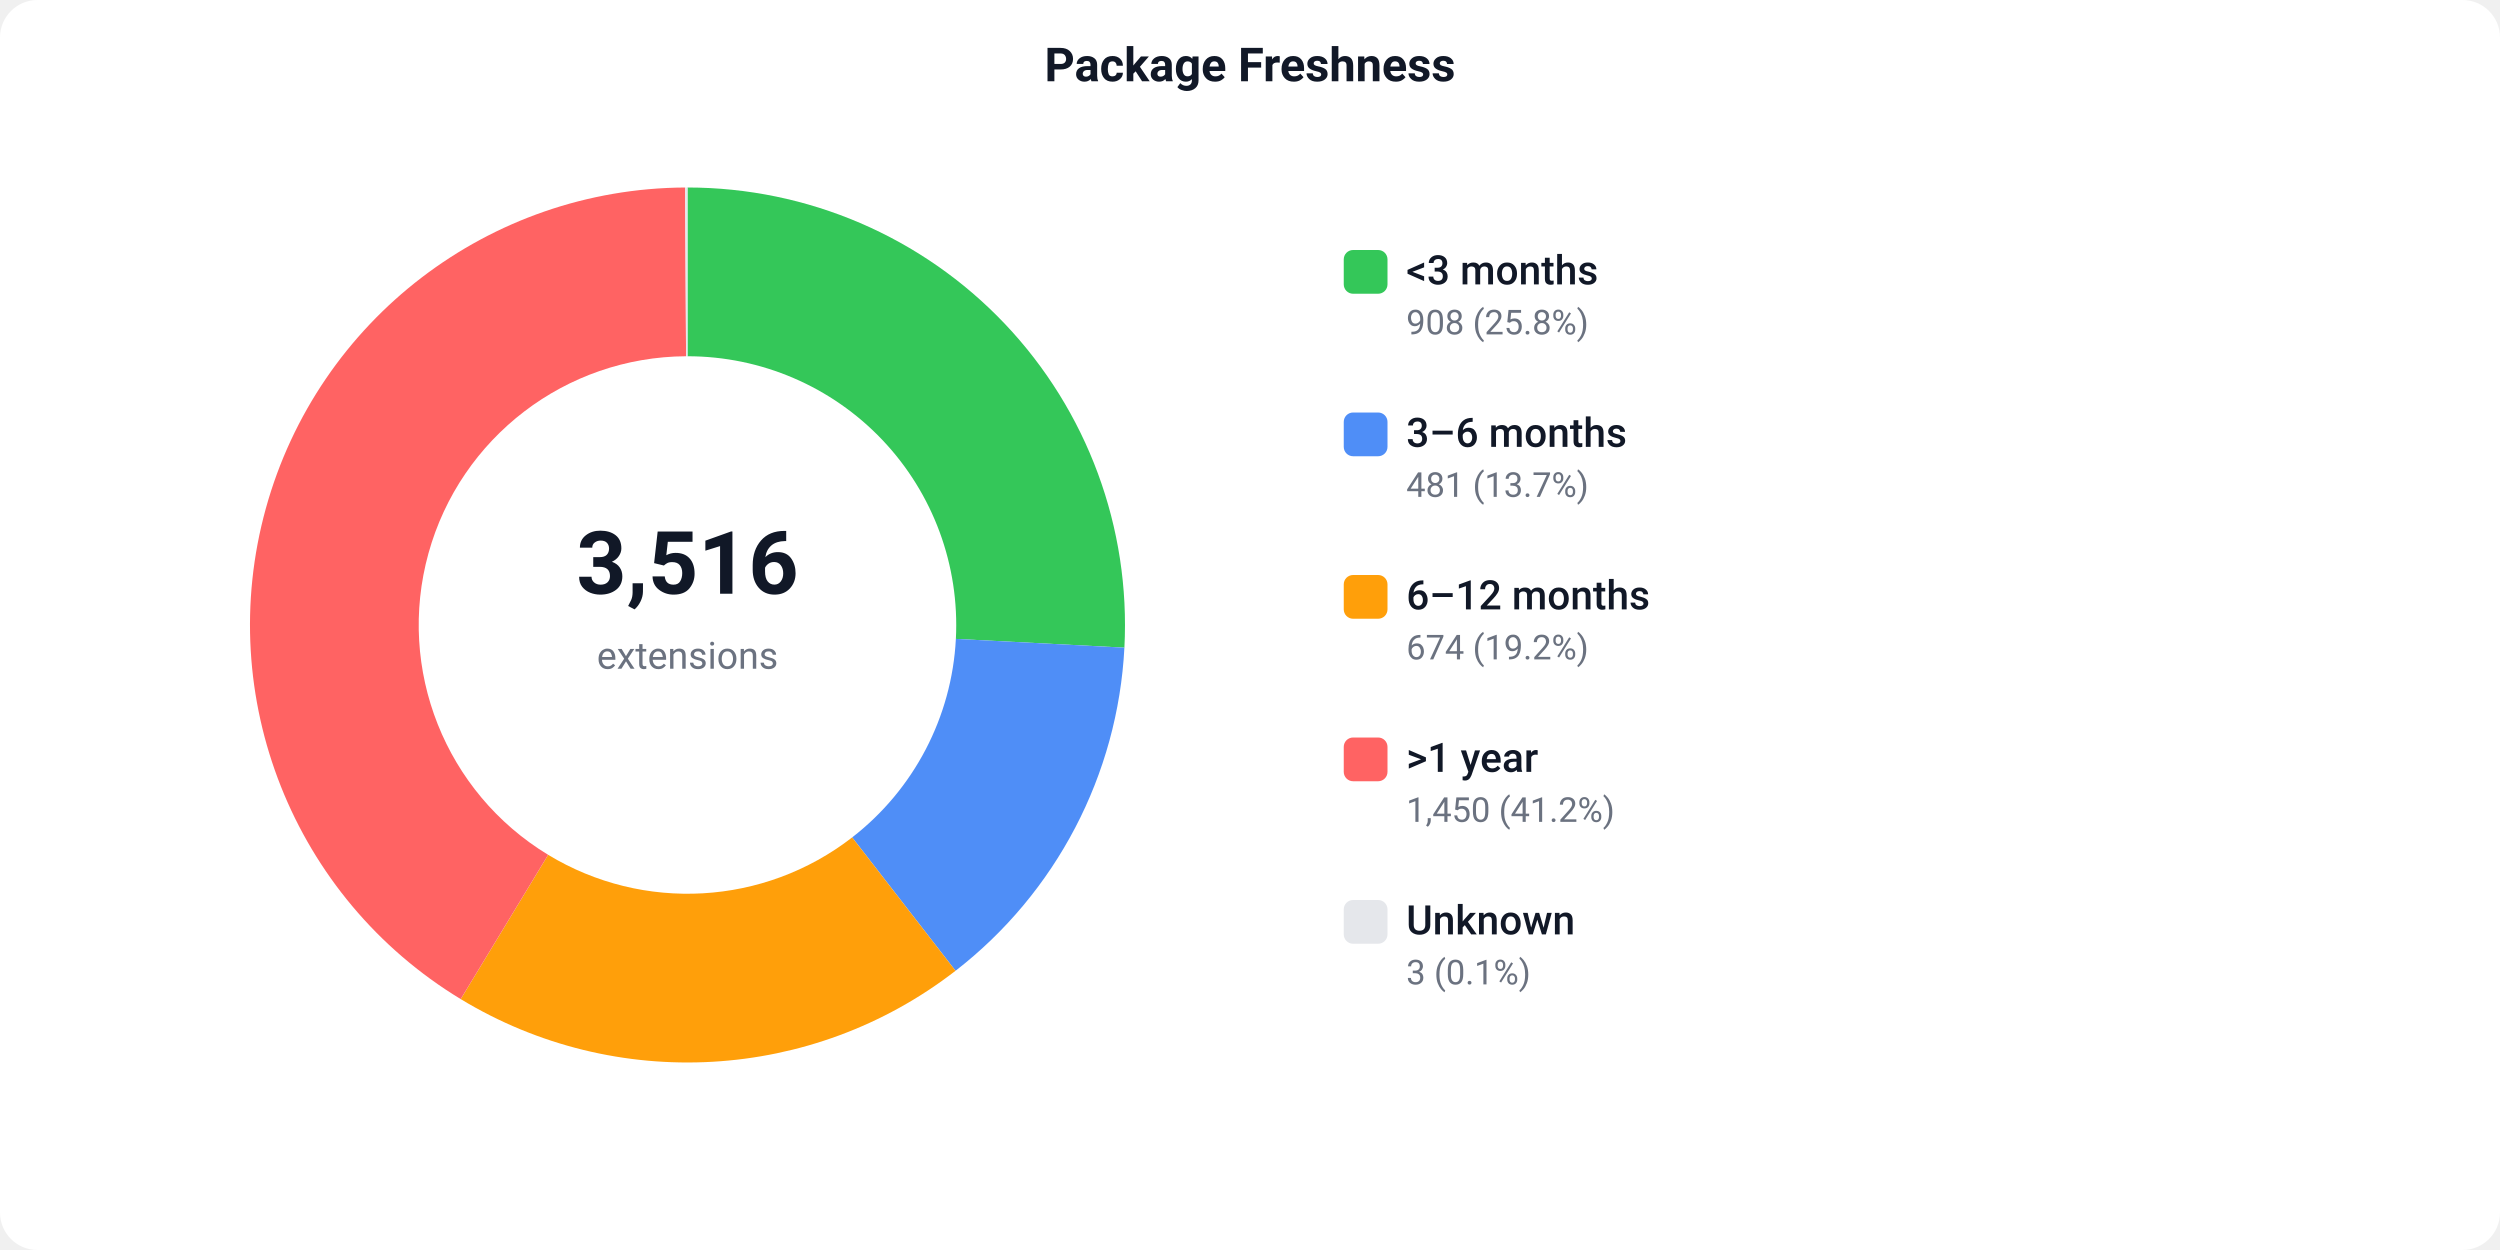
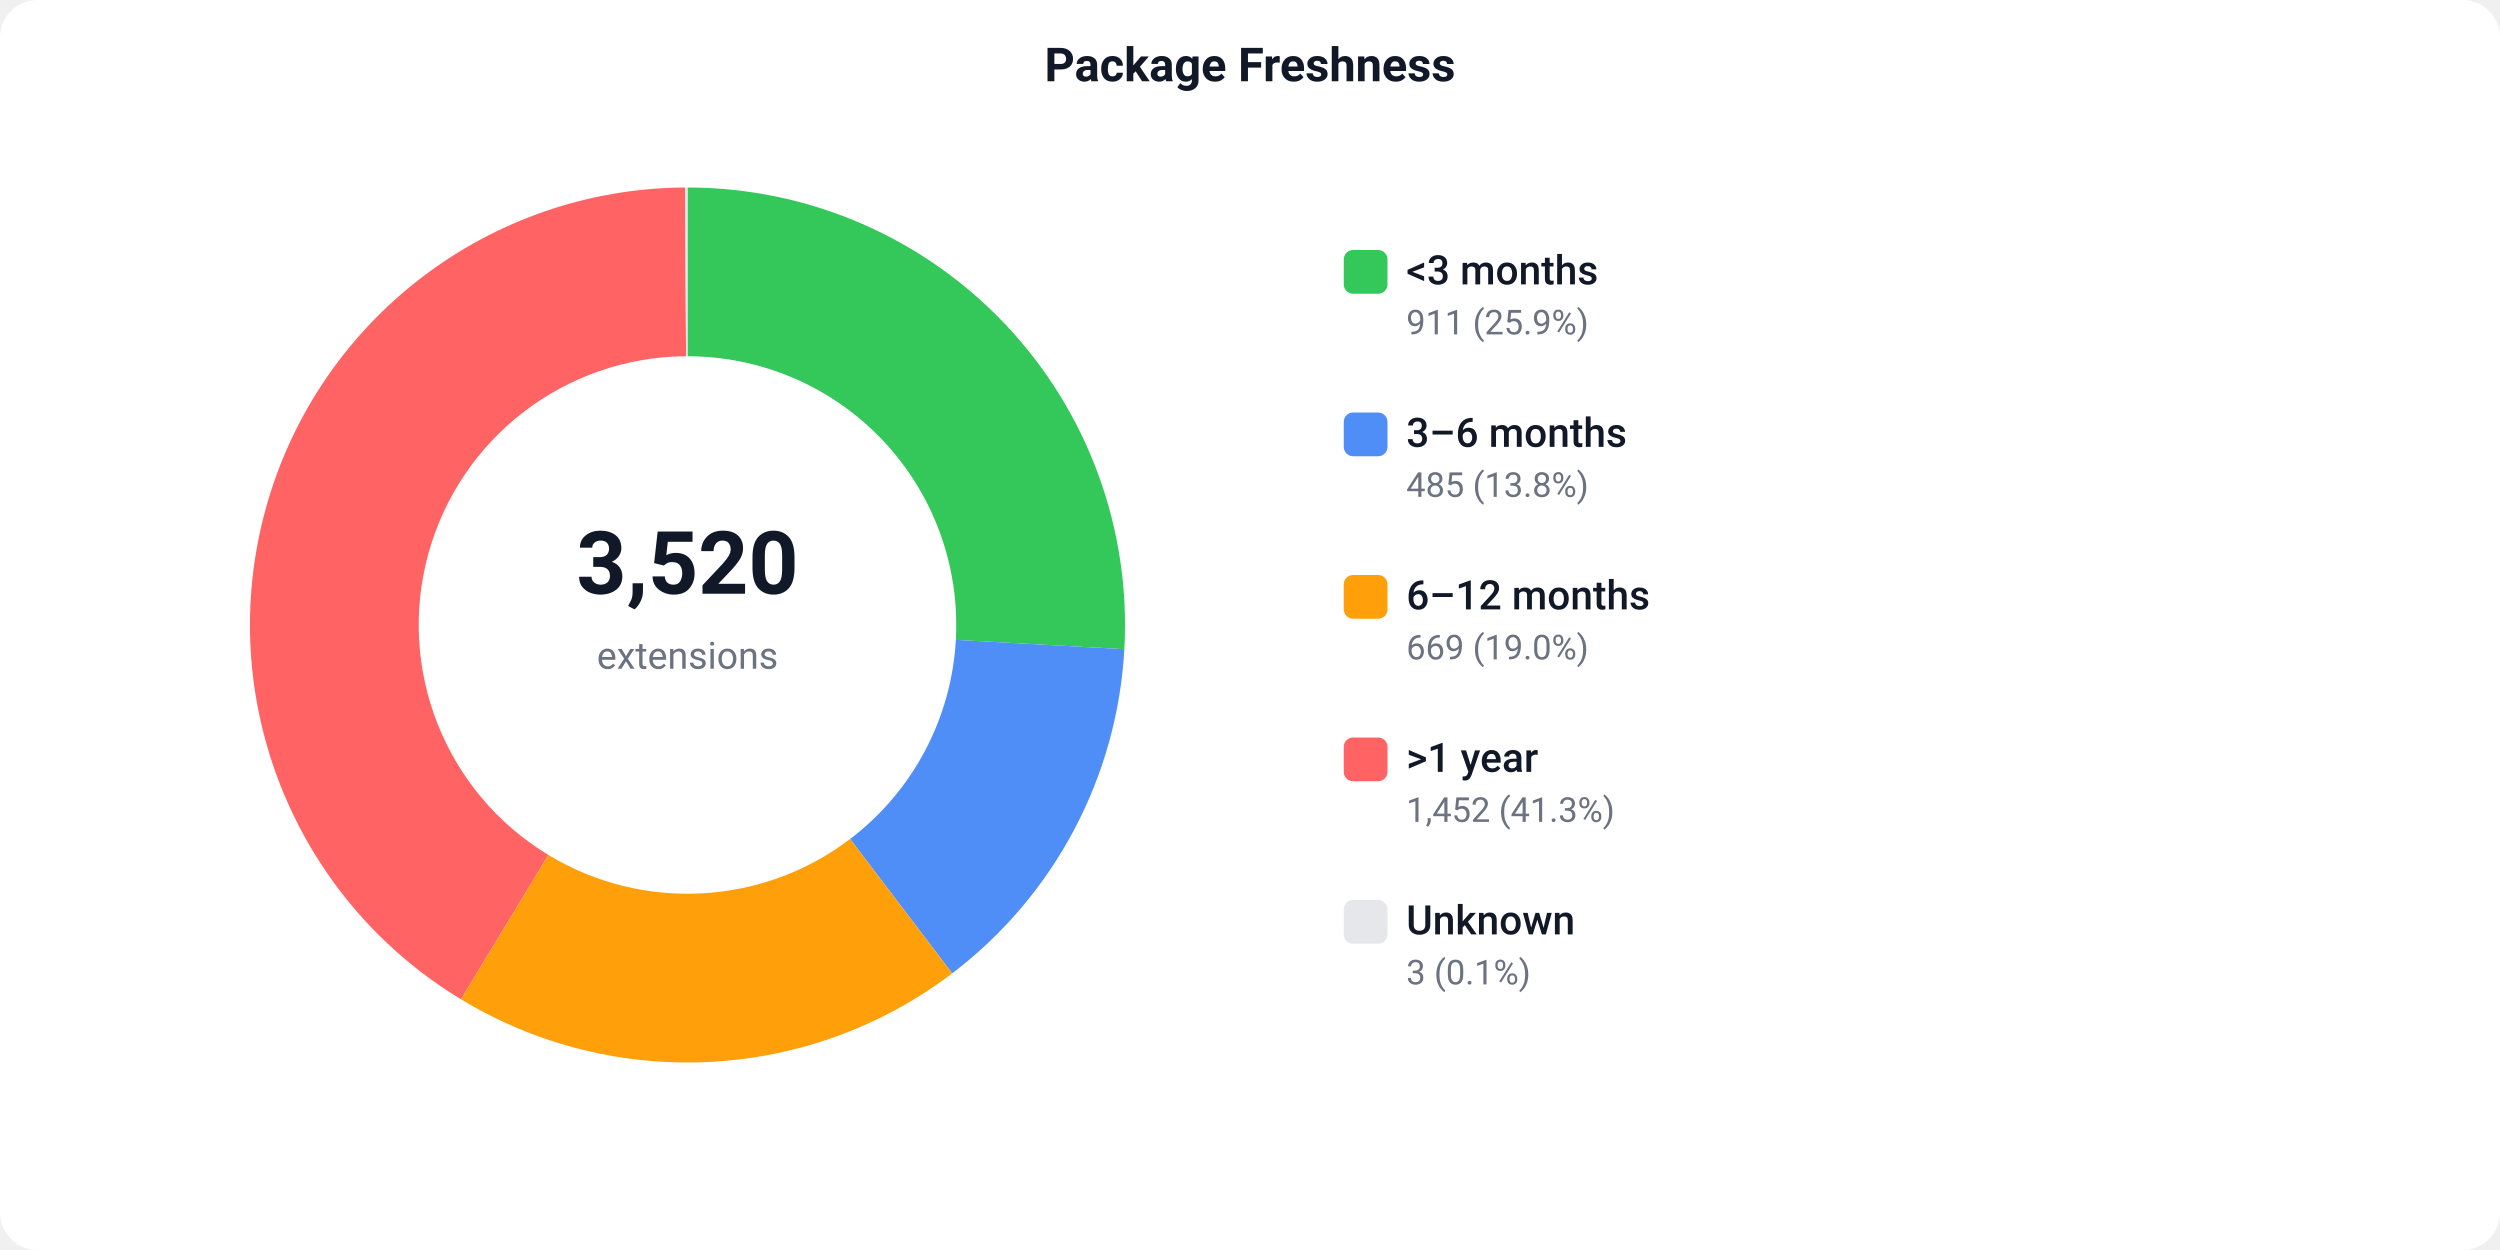
<svg xmlns="http://www.w3.org/2000/svg" width="800" height="400" viewBox="0 0 800 400">
  <defs>
    <style>text { font-family: -apple-system, BlinkMacSystemFont, 'Segoe UI', Roboto, sans-serif; }</style>
  </defs>
  <rect width="800" height="400" fill="#ffffff" rx="12" />
  <text x="400" y="26" text-anchor="middle" font-size="15" font-weight="600" fill="#111827">Package Freshness</text>
-   <path d="M 220.00 60.00 A 140 140 0 0 1 359.81 207.25 L 305.88 204.45 A 86 86 0 0 0 220.00 114.00 Z" fill="#34C759" />
-   <path d="M 359.81 207.25 A 140 140 0 0 1 305.77 310.65 L 272.69 267.97 A 86 86 0 0 0 305.88 204.45 Z" fill="#4F8EF7" />
-   <path d="M 305.77 310.65 A 140 140 0 0 1 147.42 319.71 L 175.41 273.54 A 86 86 0 0 0 272.69 267.97 Z" fill="#FF9F0A" />
-   <path d="M 147.42 319.71 A 140 140 0 0 1 219.25 60.00 L 219.54 114.00 A 86 86 0 0 0 175.41 273.54 Z" fill="#FF6363" />
+   <path d="M 220.00 60.00 A 140 140 0 0 1 359.79 207.74 L 305.87 204.76 A 86 86 0 0 0 220.00 114.00 Z" fill="#34C759" />
+   <path d="M 359.79 207.74 A 140 140 0 0 1 304.70 311.47 L 272.03 268.48 A 86 86 0 0 0 305.87 204.76 Z" fill="#4F8EF7" />
+   <path d="M 304.70 311.47 A 140 140 0 0 1 147.49 319.76 L 175.46 273.57 A 86 86 0 0 0 272.03 268.48 Z" fill="#FF9F0A" />
+   <path d="M 147.49 319.76 A 140 140 0 0 1 219.25 60.00 L 219.54 114.00 A 86 86 0 0 0 175.46 273.57 Z" fill="#FF6363" />
  <path d="M 219.25 60.00 A 140 140 0 0 1 220.00 60.00 L 220.00 114.00 A 86 86 0 0 0 219.54 114.00 Z" fill="#e5e7eb" />
-   <text x="220" y="190" text-anchor="middle" font-size="28" font-weight="700" fill="#111827">3,516</text>
+   <text x="220" y="190" text-anchor="middle" font-size="28" font-weight="700" fill="#111827">3,520</text>
  <text x="220" y="214" text-anchor="middle" font-size="12" fill="#6b7280">extensions</text>
  <rect x="430" y="80" width="14" height="14" fill="#34C759" rx="3" />
  <text x="450" y="91" font-size="13" font-weight="500" fill="#111827">&lt;3 months</text>
-   <text x="450" y="107" font-size="11" fill="#6b7280">908 (25.8%)</text>
+   <text x="450" y="107" font-size="11" fill="#6b7280">911 (25.9%)</text>
  <rect x="430" y="132" width="14" height="14" fill="#4F8EF7" rx="3" />
  <text x="450" y="143" font-size="13" font-weight="500" fill="#111827">3–6 months</text>
-   <text x="450" y="159" font-size="11" fill="#6b7280">481 (13.7%)</text>
+   <text x="450" y="159" font-size="11" fill="#6b7280">485 (13.8%)</text>
  <rect x="430" y="184" width="14" height="14" fill="#FF9F0A" rx="3" />
  <text x="450" y="195" font-size="13" font-weight="500" fill="#111827">6–12 months</text>
-   <text x="450" y="211" font-size="11" fill="#6b7280">674 (19.2%)</text>
+   <text x="450" y="211" font-size="11" fill="#6b7280">669 (19.0%)</text>
  <rect x="430" y="236" width="14" height="14" fill="#FF6363" rx="3" />
  <text x="450" y="247" font-size="13" font-weight="500" fill="#111827">&gt;1 year</text>
-   <text x="450" y="263" font-size="11" fill="#6b7280">1,450 (41.2%)</text>
+   <text x="450" y="263" font-size="11" fill="#6b7280">1,452 (41.3%)</text>
  <rect x="430" y="288" width="14" height="14" fill="#e5e7eb" rx="3" />
  <text x="450" y="299" font-size="13" font-weight="500" fill="#111827">Unknown</text>
  <text x="450" y="315" font-size="11" fill="#6b7280">3 (0.1%)</text>
</svg>
